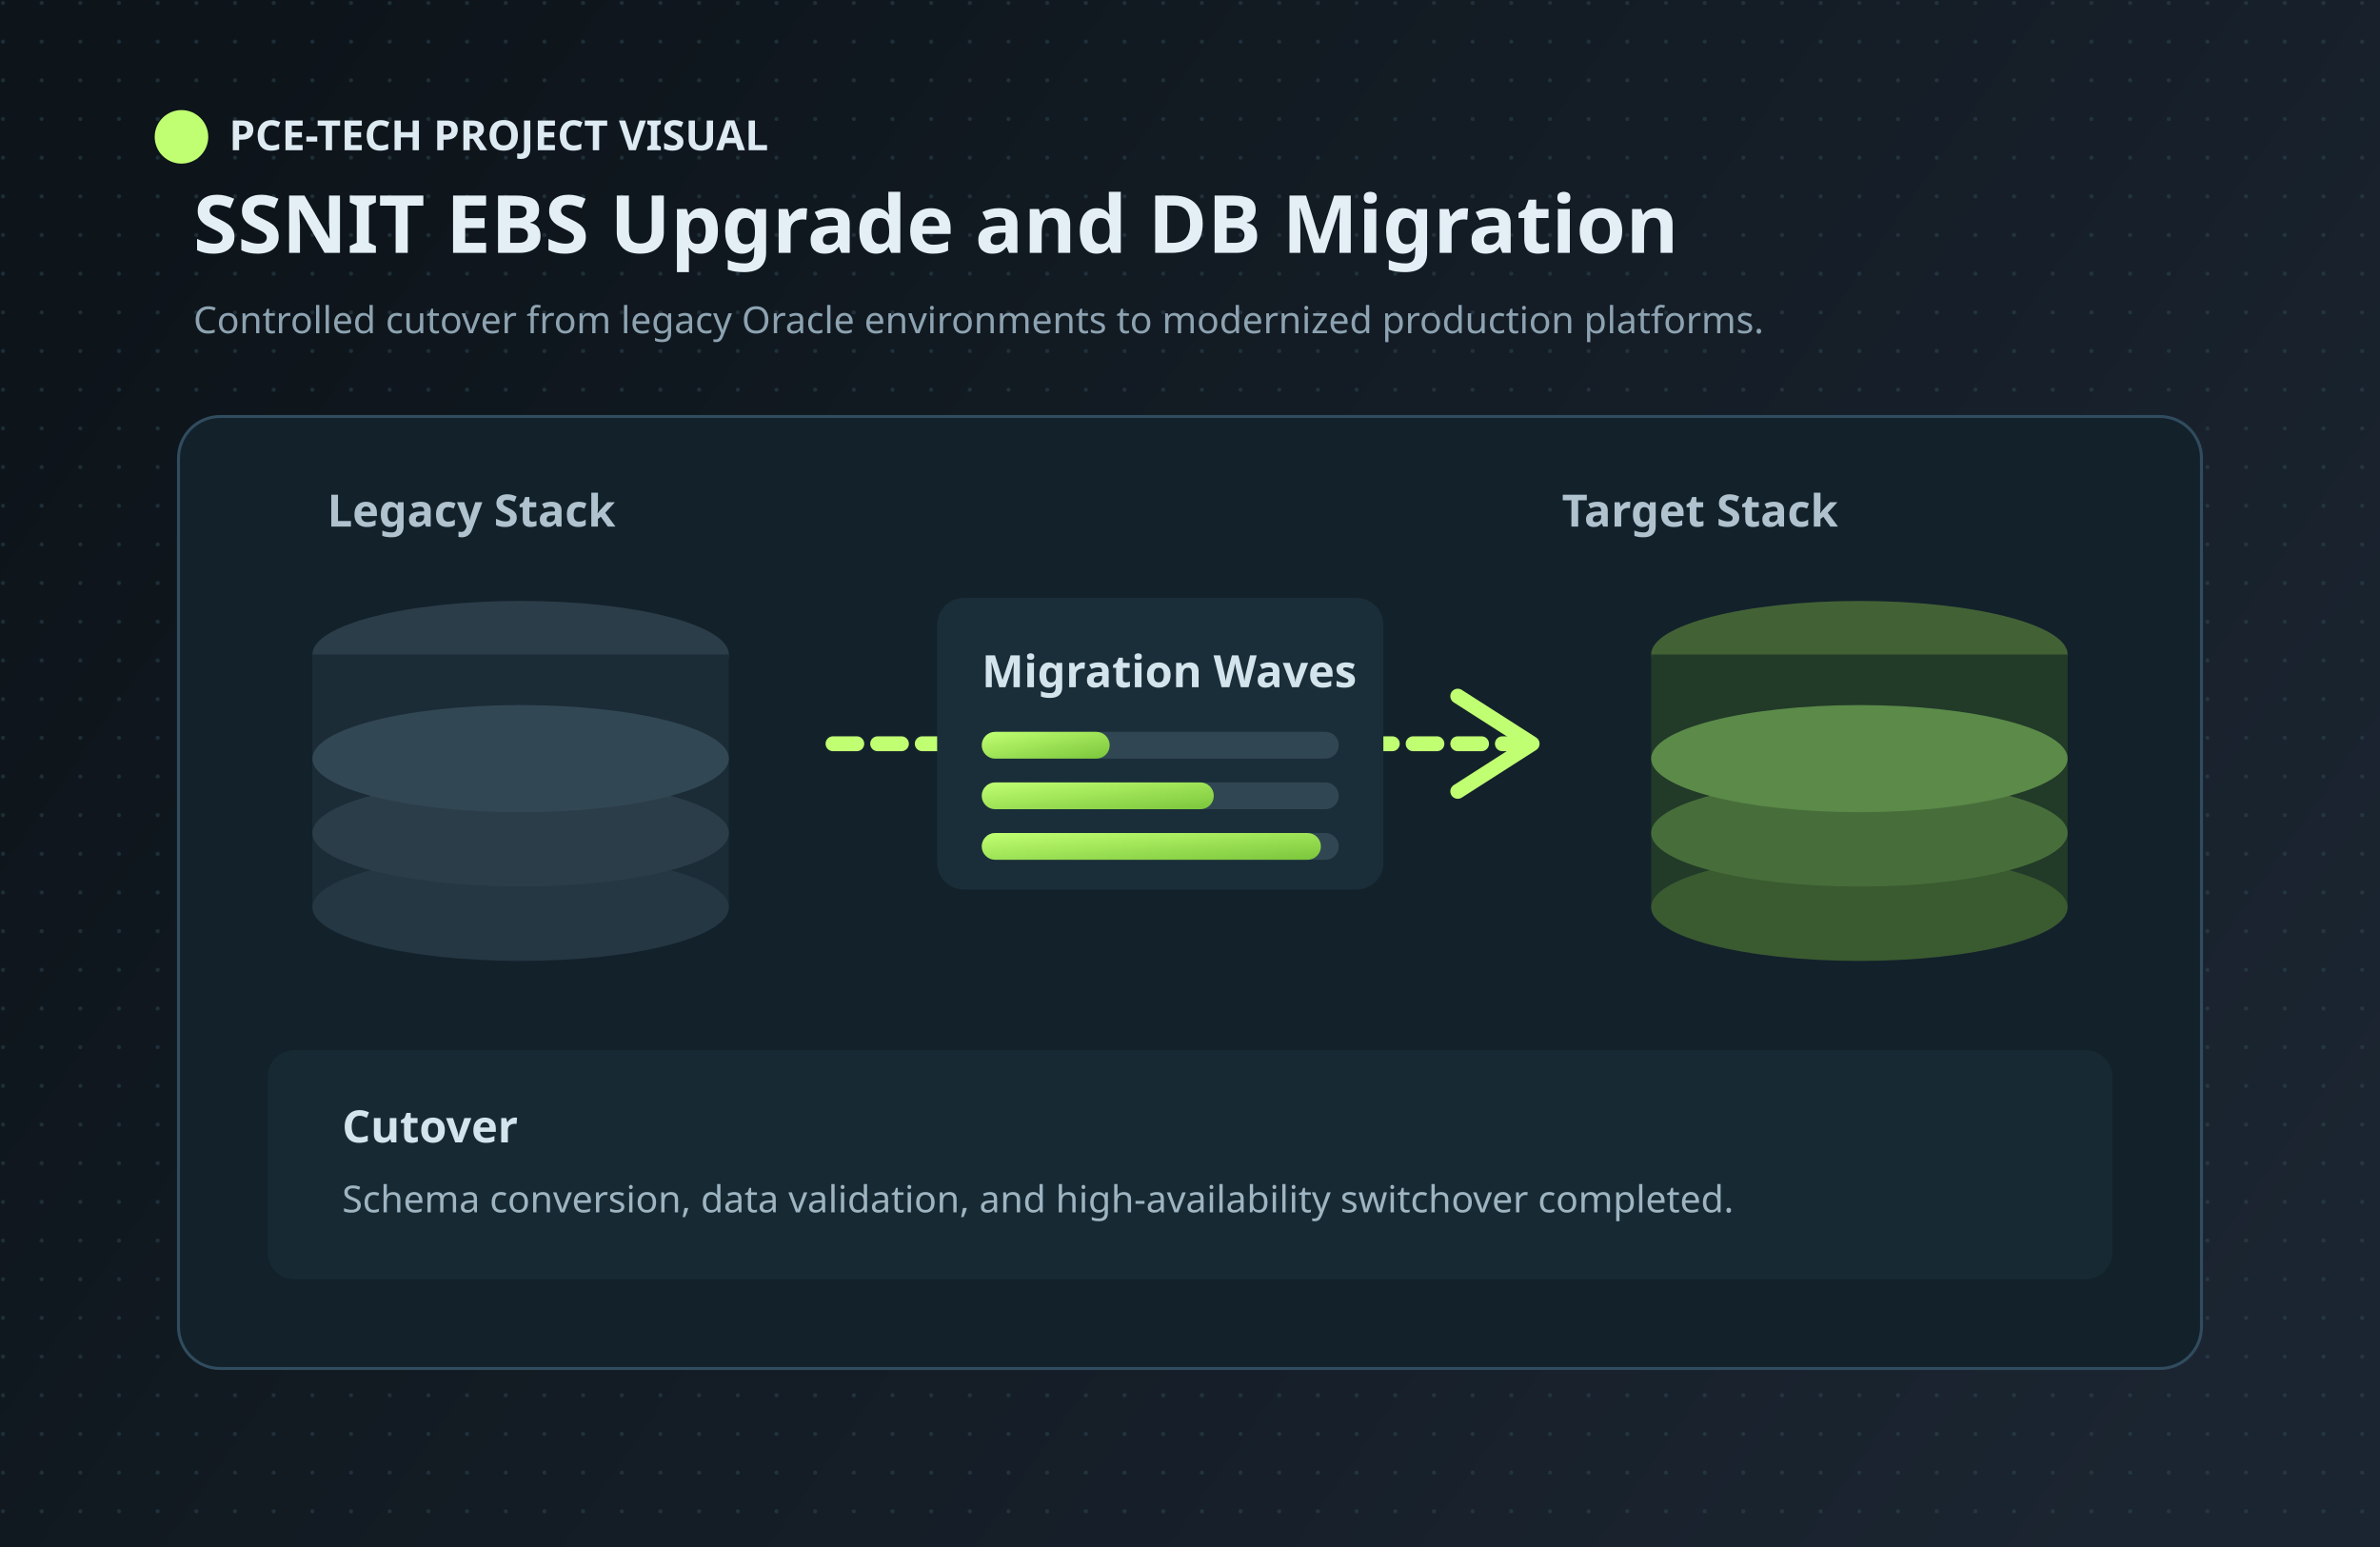
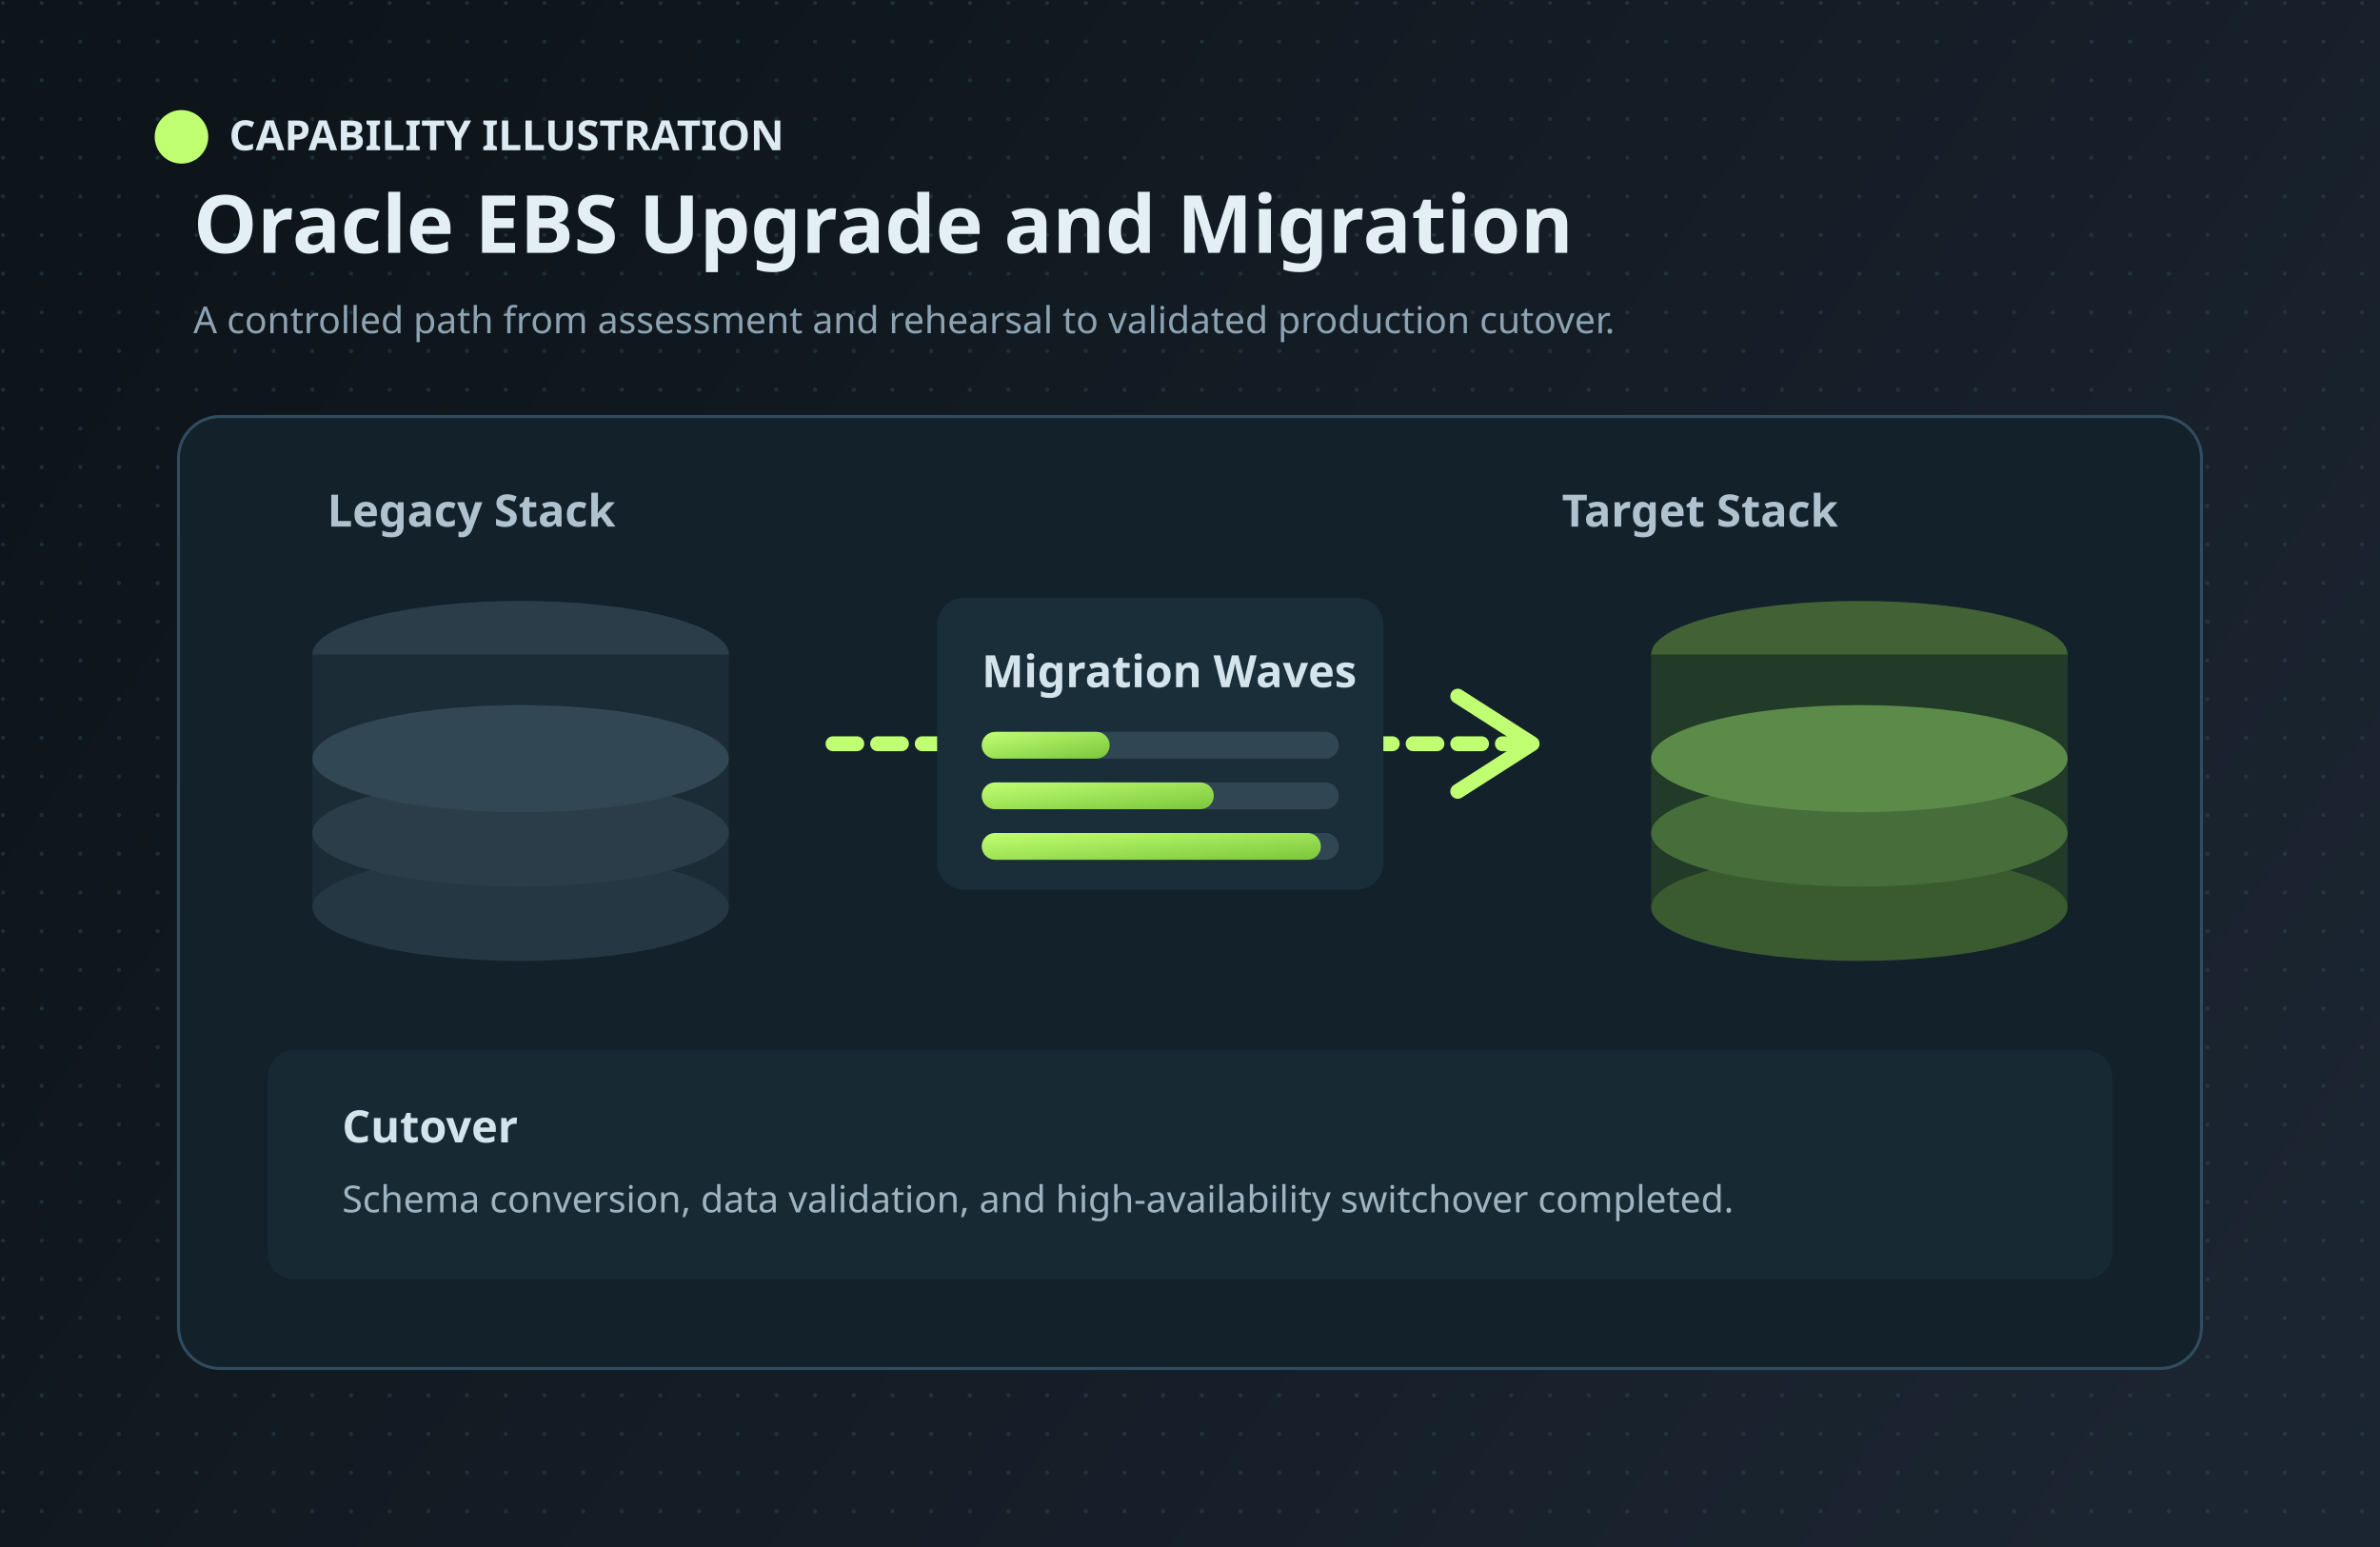
<svg xmlns="http://www.w3.org/2000/svg" width="1600" height="1040" viewBox="0 0 1600 1040" fill="none">
  <defs>
-     <linearGradient id="ssnit-bg" x1="150" y1="70" x2="1460" y2="980" gradientUnits="userSpaceOnUse">
+     <linearGradient id="ebs-bg" x1="150" y1="70" x2="1460" y2="980" gradientUnits="userSpaceOnUse">
      <stop stop-color="#0D141A" />
      <stop offset="1" stop-color="#1B2531" />
    </linearGradient>
-     <linearGradient id="ssnit-acc" x1="0" y1="0" x2="1" y2="1">
+     <linearGradient id="ebs-acc" x1="0" y1="0" x2="1" y2="1">
      <stop stop-color="#C1FF72" />
      <stop offset="1" stop-color="#7BC63B" />
    </linearGradient>
-     <pattern id="ssnit-dots" width="26" height="26" patternUnits="userSpaceOnUse">
+     <pattern id="ebs-dots" width="26" height="26" patternUnits="userSpaceOnUse">
      <circle cx="2" cy="2" r="1.4" fill="#314A57" />
    </pattern>
  </defs>
-   <rect width="1600" height="1040" fill="url(#ssnit-bg)" />
-   <rect width="1600" height="1040" fill="url(#ssnit-dots)" opacity="0.45" />
-   <text x="130" y="170" fill="#E3EEF5" font-family="Manrope, sans-serif" font-size="54" font-weight="700">SSNIT EBS Upgrade and DB Migration</text>
-   <text x="130" y="224" fill="#8DA3B1" font-family="Manrope, sans-serif" font-size="25">Controlled cutover from legacy Oracle environments to modernized production platforms.</text>
+   <rect width="1600" height="1040" fill="url(#ebs-bg)" />
+   <rect width="1600" height="1040" fill="url(#ebs-dots)" opacity="0.45" />
+   <text x="130" y="170" fill="#E3EEF5" font-family="Manrope, sans-serif" font-size="54" font-weight="700">Oracle EBS Upgrade and Migration</text>
+   <text x="130" y="224" fill="#8DA3B1" font-family="Manrope, sans-serif" font-size="25">A controlled path from assessment and rehearsal to validated production cutover.</text>
  <rect x="120" y="280" width="1360" height="640" rx="28" fill="#13212B" stroke="#304C5E" stroke-width="2" />
  <text x="220" y="354" fill="#AFC2CE" font-family="Manrope, sans-serif" font-size="30" font-weight="700">Legacy Stack</text>
  <text x="1050" y="354" fill="#AFC2CE" font-family="Manrope, sans-serif" font-size="30" font-weight="700">Target Stack</text>
  <ellipse cx="350" cy="440" rx="140" ry="36" fill="#2B3D49" />
  <rect x="210" y="440" width="280" height="170" fill="#1B2C37" />
  <ellipse cx="350" cy="610" rx="140" ry="36" fill="#243743" />
  <ellipse cx="350" cy="560" rx="140" ry="36" fill="#2B3D49" />
  <ellipse cx="350" cy="510" rx="140" ry="36" fill="#324754" />
  <ellipse cx="1250" cy="440" rx="140" ry="36" fill="#426235" />
  <rect x="1110" y="440" width="280" height="170" fill="#223A28" />
  <ellipse cx="1250" cy="610" rx="140" ry="36" fill="#3A5A30" />
  <ellipse cx="1250" cy="560" rx="140" ry="36" fill="#476E3A" />
  <ellipse cx="1250" cy="510" rx="140" ry="36" fill="#5B8A49" />
  <path d="M560 500H1020" stroke="#C1FF72" stroke-width="10" stroke-linecap="round" stroke-dasharray="16 14" />
  <path d="M980 468L1030 500L980 532" fill="none" stroke="#C1FF72" stroke-width="10" stroke-linecap="round" stroke-linejoin="round" />
  <rect x="630" y="402" width="300" height="196" rx="18" fill="#1A2E39" />
  <text x="660" y="462" fill="#D4E4EC" font-family="Manrope, sans-serif" font-size="30" font-weight="700">Migration Waves</text>
  <rect x="660" y="492" width="240" height="18" rx="9" fill="#304753" />
-   <rect x="660" y="492" width="86" height="18" rx="9" fill="url(#ssnit-acc)" />
+   <rect x="660" y="492" width="86" height="18" rx="9" fill="url(#ebs-acc)" />
  <rect x="660" y="526" width="240" height="18" rx="9" fill="#304753" />
-   <rect x="660" y="526" width="156" height="18" rx="9" fill="url(#ssnit-acc)" />
+   <rect x="660" y="526" width="156" height="18" rx="9" fill="url(#ebs-acc)" />
  <rect x="660" y="560" width="240" height="18" rx="9" fill="#304753" />
-   <rect x="660" y="560" width="228" height="18" rx="9" fill="url(#ssnit-acc)" />
+   <rect x="660" y="560" width="228" height="18" rx="9" fill="url(#ebs-acc)" />
  <rect x="180" y="706" width="1240" height="154" rx="18" fill="#172A34" />
  <text x="230" y="768" fill="#D4E4EC" font-family="Manrope, sans-serif" font-size="30" font-weight="700">Cutover</text>
  <text x="230" y="815" fill="#9EB5C1" font-family="Manrope, sans-serif" font-size="25">Schema conversion, data validation, and high-availability switchover completed.</text>
  <circle cx="122" cy="92" r="18" fill="#C1FF72" />
-   <text x="154" y="101" fill="#DDEAF2" font-family="Manrope, sans-serif" font-size="28" font-weight="700">PCE-TECH PROJECT VISUAL</text>
+   <text x="154" y="101" fill="#DDEAF2" font-family="Manrope, sans-serif" font-size="28" font-weight="700">CAPABILITY ILLUSTRATION</text>
</svg>
